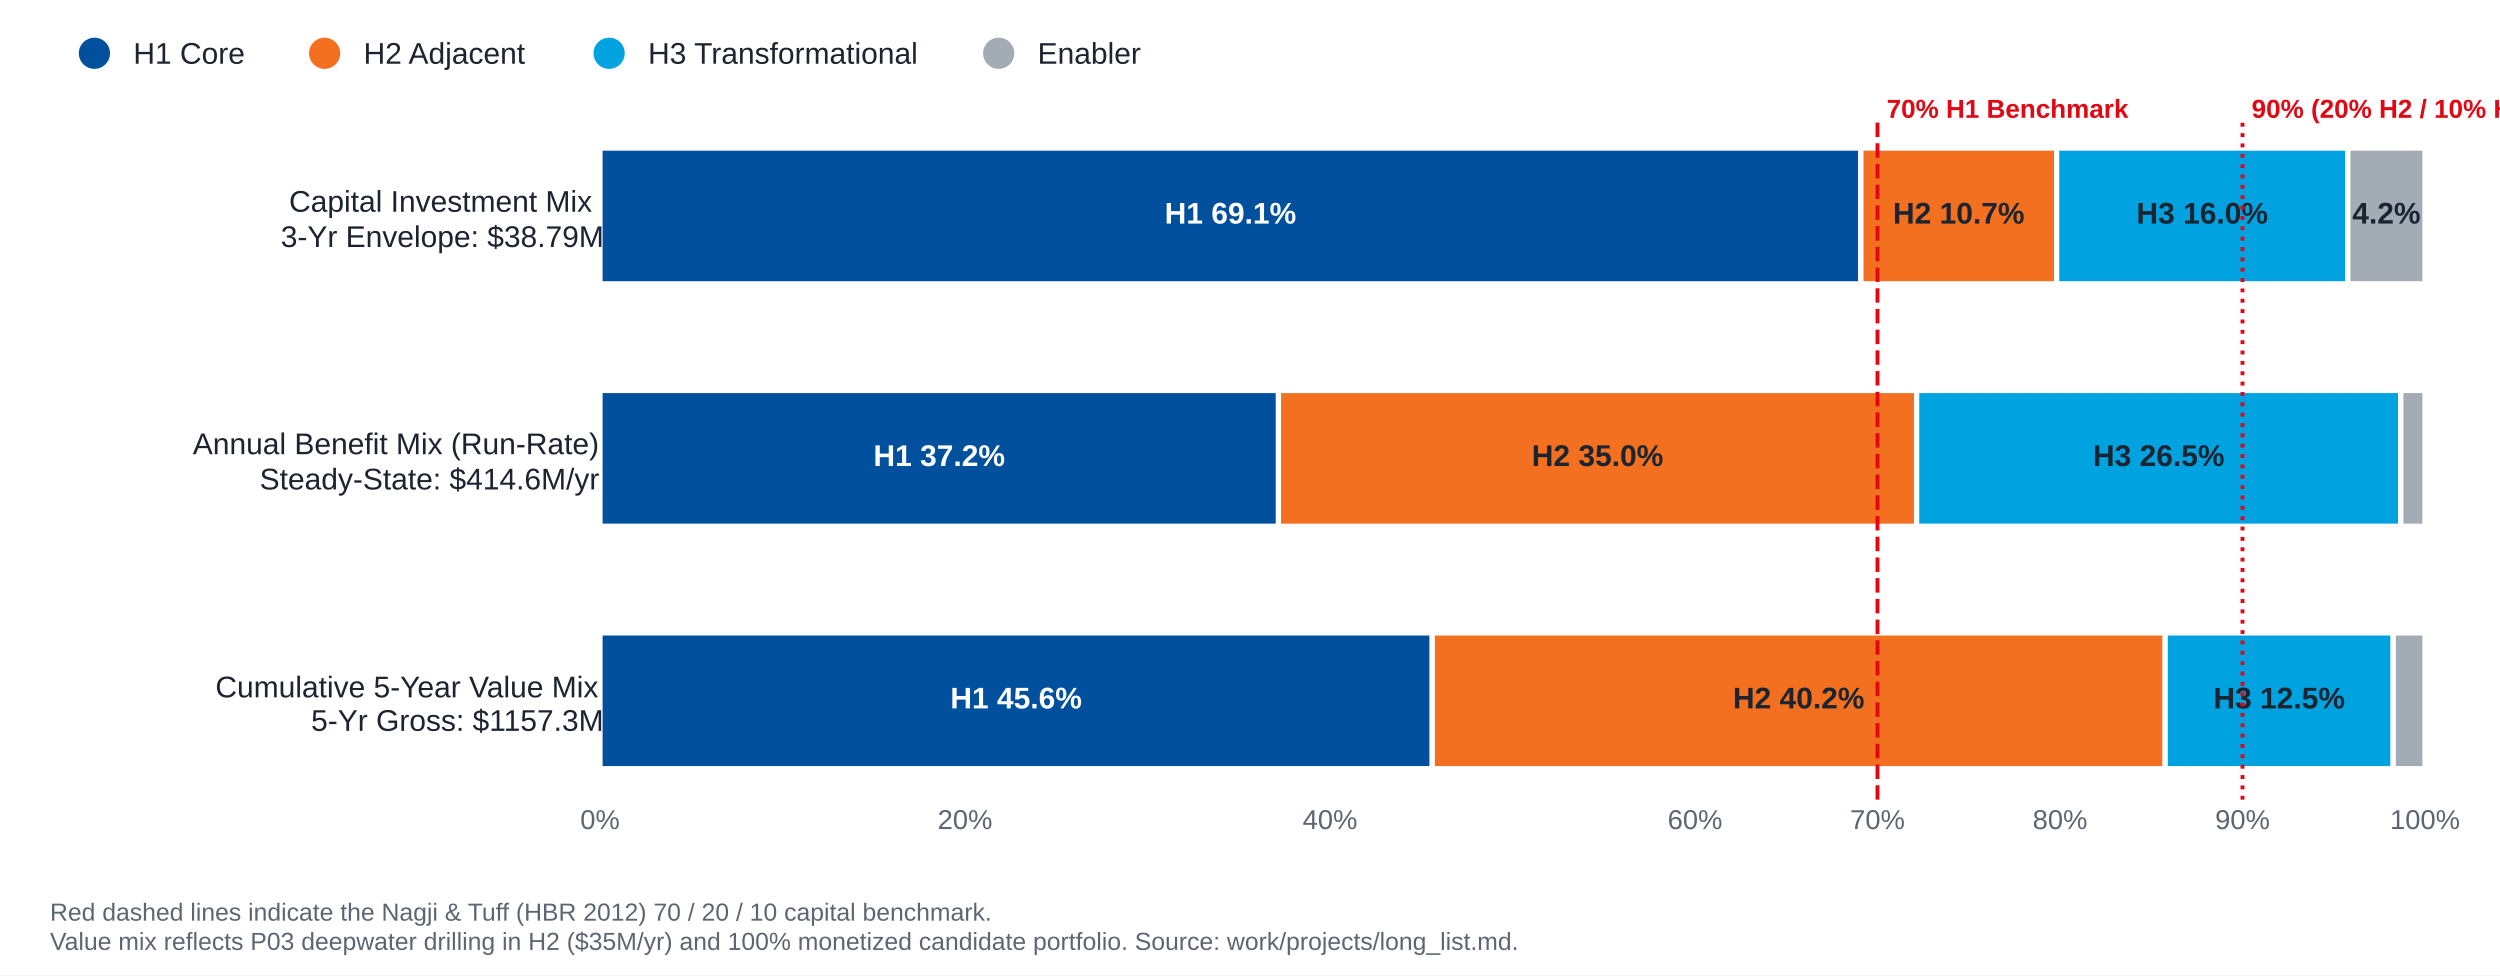
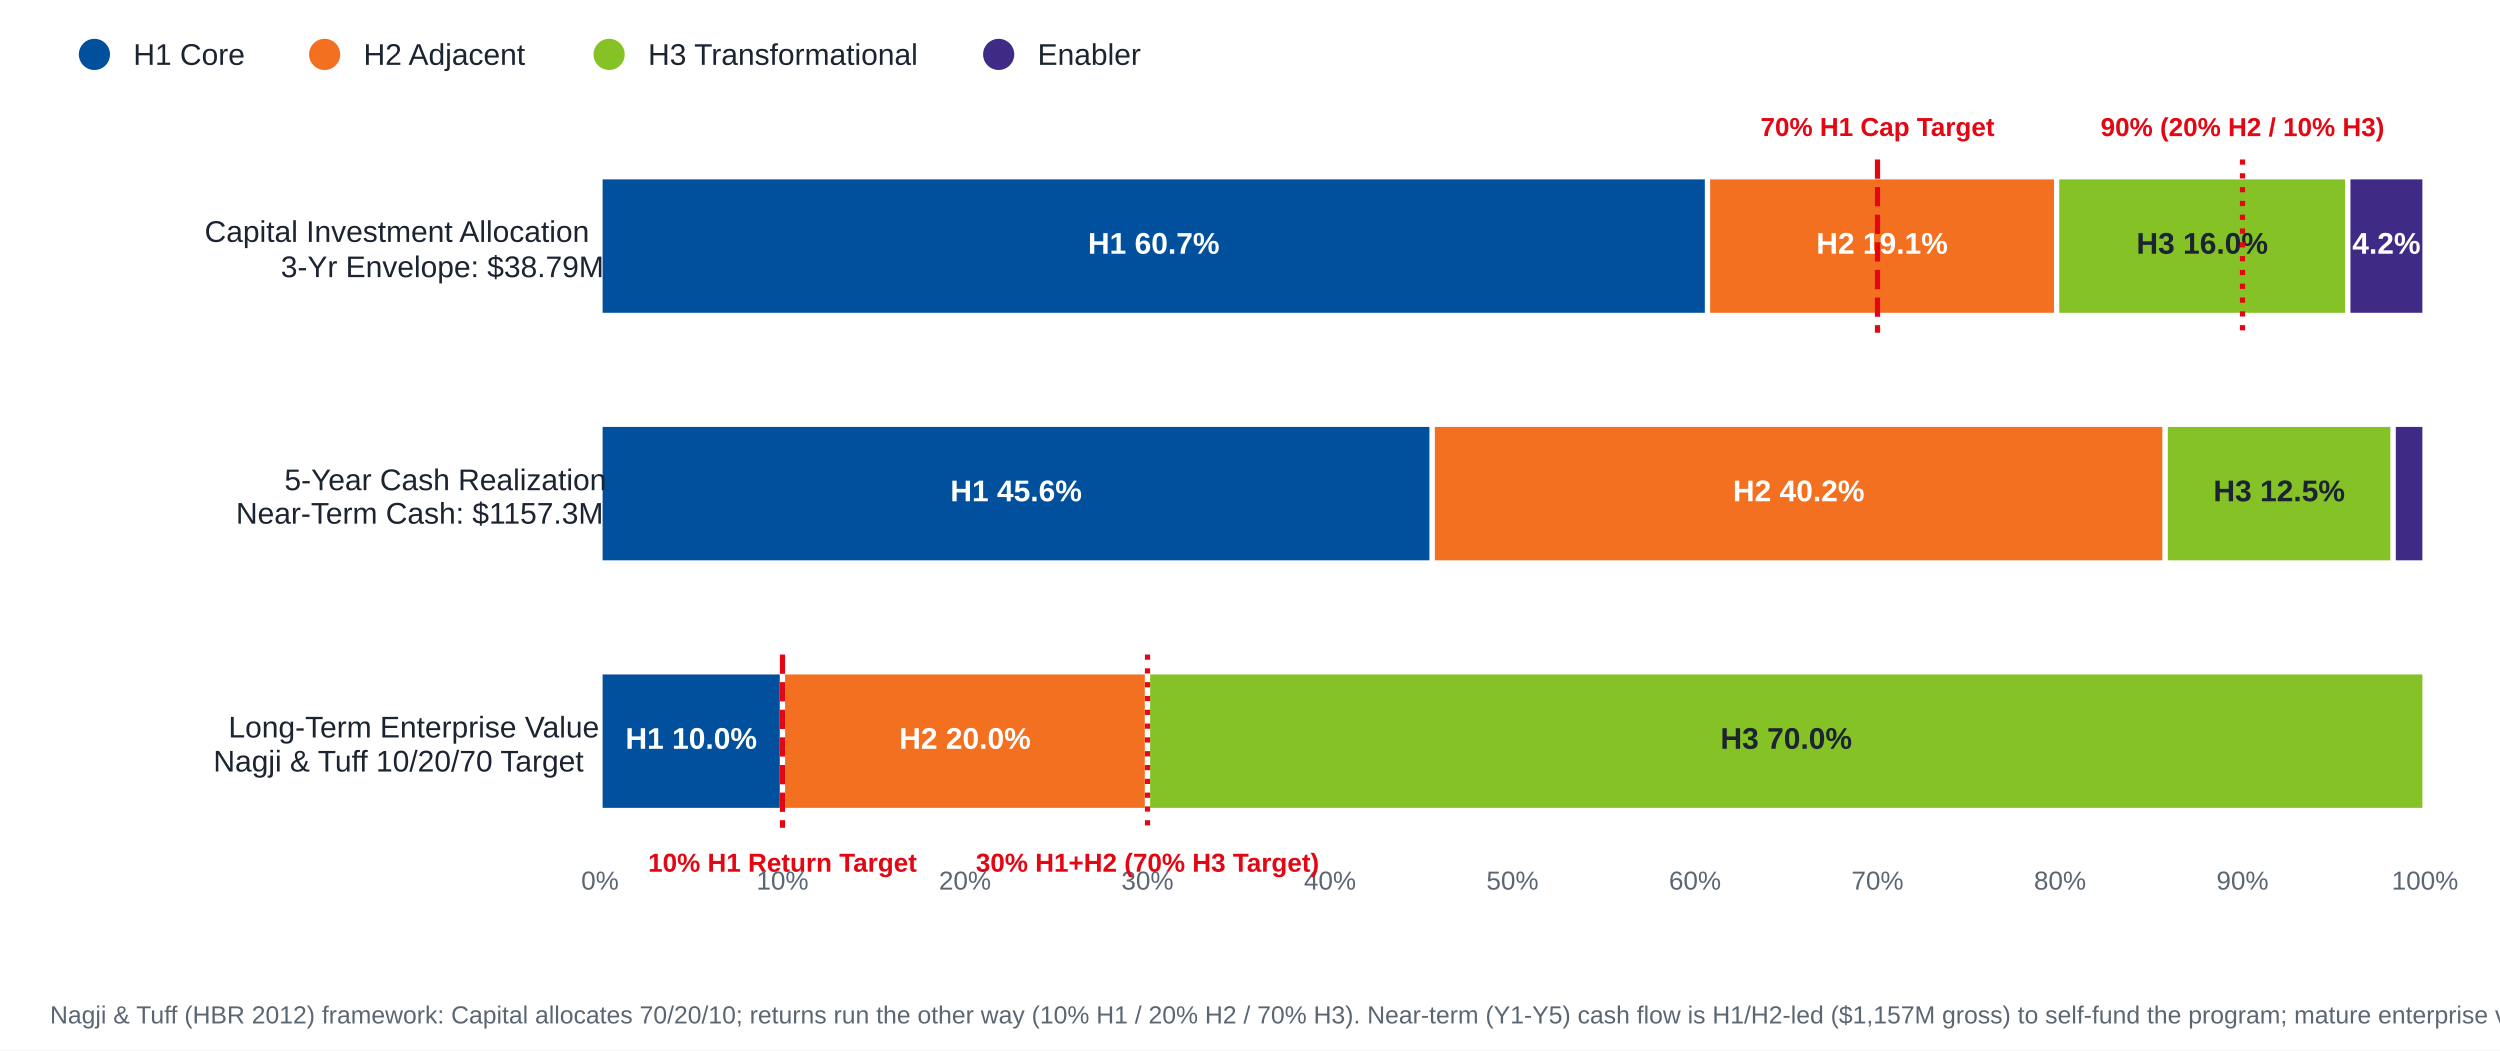
- <svg xmlns="http://www.w3.org/2000/svg" xmlns:xlink="http://www.w3.org/1999/xlink" width="959.76pt" height="374.4pt" viewBox="0 0 959.76 374.4" version="1.1">
+ <svg xmlns="http://www.w3.org/2000/svg" xmlns:xlink="http://www.w3.org/1999/xlink" width="959.76pt" height="403.2pt" viewBox="0 0 959.76 403.2" version="1.1">
  <defs>
    <style type="text/css">*{stroke-linejoin: round; stroke-linecap: butt}</style>
  </defs>
  <g id="figure_1">
    <g id="patch_1">
-       <path d="M 0 374.4  L 959.76 374.4  L 959.76 0  L 0 0  z " style="fill: #ffffff" />
+       <path d="M 0 403.2  L 959.76 403.2  L 959.76 0  L 0 0  z " style="fill: #ffffff" />
    </g>
    <g id="axes_1">
      <g id="patch_2">
-         <path d="M 230.342 307.008  L 930.967 307.008  L 930.967 44.928  L 230.342 44.928  z " style="fill: #ffffff" />
+         <path d="M 230.342 330.624  L 930.967 330.624  L 930.967 48.384  L 230.342 48.384  z " style="fill: #ffffff" />
      </g>
      <g id="patch_3">
-         <path d="M 230.342 56.841  L 714.404 56.841  L 714.404 108.959  L 230.342 108.959  z " clip-path="url(#pd341c92ca7)" style="fill: #00509e; stroke: #ffffff; stroke-width: 2; stroke-linejoin: miter" />
+         <path d="M 230.342 67.865  L 655.522 67.865  L 655.522 121.082  L 230.342 121.082  z " clip-path="url(#pd2299f8ed6)" style="fill: #00509e; stroke: #ffffff; stroke-width: 2; stroke-linejoin: miter" />
      </g>
      <g id="patch_4">
-         <path d="M 714.404 56.841  L 789.542 56.841  L 789.542 108.959  L 714.404 108.959  z " clip-path="url(#pd341c92ca7)" style="fill: #f37021; stroke: #ffffff; stroke-width: 2; stroke-linejoin: miter" />
+         <path d="M 655.522 67.865  L 789.542 67.865  L 789.542 121.082  L 655.522 121.082  z " clip-path="url(#pd2299f8ed6)" style="fill: #f37021; stroke: #ffffff; stroke-width: 2; stroke-linejoin: miter" />
      </g>
      <g id="patch_5">
-         <path d="M 789.542 56.841  L 901.346 56.841  L 901.346 108.959  L 789.542 108.959  z " clip-path="url(#pd341c92ca7)" style="fill: #00a3e0; stroke: #ffffff; stroke-width: 2; stroke-linejoin: miter" />
+         <path d="M 789.542 67.865  L 901.346 67.865  L 901.346 121.082  L 789.542 121.082  z " clip-path="url(#pd2299f8ed6)" style="fill: #84c225; stroke: #ffffff; stroke-width: 2; stroke-linejoin: miter" />
      </g>
      <g id="patch_6">
-         <path d="M 901.346 56.841  L 930.967 56.841  L 930.967 108.959  L 901.346 108.959  z " clip-path="url(#pd341c92ca7)" style="fill: #a3abb5; stroke: #ffffff; stroke-width: 2; stroke-linejoin: miter" />
+         <path d="M 901.346 67.865  L 930.967 67.865  L 930.967 121.082  L 901.346 121.082  z " clip-path="url(#pd2299f8ed6)" style="fill: #3f2b86; stroke: #ffffff; stroke-width: 2; stroke-linejoin: miter" />
      </g>
      <g id="patch_7">
-         <path d="M 230.342 149.909  L 490.806 149.909  L 490.806 202.027  L 230.342 202.027  z " clip-path="url(#pd341c92ca7)" style="fill: #00509e; stroke: #ffffff; stroke-width: 2; stroke-linejoin: miter" />
+         <path d="M 230.342 162.896  L 549.846 162.896  L 549.846 216.112  L 230.342 216.112  z " clip-path="url(#pd2299f8ed6)" style="fill: #00509e; stroke: #ffffff; stroke-width: 2; stroke-linejoin: miter" />
      </g>
      <g id="patch_8">
-         <path d="M 490.806 149.909  L 735.809 149.909  L 735.809 202.027  L 490.806 202.027  z " clip-path="url(#pd341c92ca7)" style="fill: #f37021; stroke: #ffffff; stroke-width: 2; stroke-linejoin: miter" />
+         <path d="M 549.846 162.896  L 831.228 162.896  L 831.228 216.112  L 549.846 216.112  z " clip-path="url(#pd2299f8ed6)" style="fill: #f37021; stroke: #ffffff; stroke-width: 2; stroke-linejoin: miter" />
      </g>
      <g id="patch_9">
-         <path d="M 735.809 149.909  L 921.674 149.909  L 921.674 202.027  L 735.809 202.027  z " clip-path="url(#pd341c92ca7)" style="fill: #00a3e0; stroke: #ffffff; stroke-width: 2; stroke-linejoin: miter" />
+         <path d="M 831.228 162.896  L 918.758 162.896  L 918.758 216.112  L 831.228 216.112  z " clip-path="url(#pd2299f8ed6)" style="fill: #84c225; stroke: #ffffff; stroke-width: 2; stroke-linejoin: miter" />
      </g>
      <g id="patch_10">
-         <path d="M 921.674 149.909  L 930.967 149.909  L 930.967 202.027  L 921.674 202.027  z " clip-path="url(#pd341c92ca7)" style="fill: #a3abb5; stroke: #ffffff; stroke-width: 2; stroke-linejoin: miter" />
+         <path d="M 918.758 162.896  L 930.967 162.896  L 930.967 216.112  L 918.758 216.112  z " clip-path="url(#pd2299f8ed6)" style="fill: #3f2b86; stroke: #ffffff; stroke-width: 2; stroke-linejoin: miter" />
      </g>
      <g id="patch_11">
-         <path d="M 230.342 242.977  L 549.846 242.977  L 549.846 295.095  L 230.342 295.095  z " clip-path="url(#pd341c92ca7)" style="fill: #00509e; stroke: #ffffff; stroke-width: 2; stroke-linejoin: miter" />
+         <path d="M 230.342 257.926  L 300.405 257.926  L 300.405 311.143  L 230.342 311.143  z " clip-path="url(#pd2299f8ed6)" style="fill: #00509e; stroke: #ffffff; stroke-width: 2; stroke-linejoin: miter" />
      </g>
      <g id="patch_12">
-         <path d="M 549.846 242.977  L 831.228 242.977  L 831.228 295.095  L 549.846 295.095  z " clip-path="url(#pd341c92ca7)" style="fill: #f37021; stroke: #ffffff; stroke-width: 2; stroke-linejoin: miter" />
+         <path d="M 300.405 257.926  L 440.53 257.926  L 440.53 311.143  L 300.405 311.143  z " clip-path="url(#pd2299f8ed6)" style="fill: #f37021; stroke: #ffffff; stroke-width: 2; stroke-linejoin: miter" />
      </g>
      <g id="patch_13">
-         <path d="M 831.228 242.977  L 918.758 242.977  L 918.758 295.095  L 831.228 295.095  z " clip-path="url(#pd341c92ca7)" style="fill: #00a3e0; stroke: #ffffff; stroke-width: 2; stroke-linejoin: miter" />
-       </g>
-       <g id="patch_14">
-         <path d="M 918.758 242.977  L 930.967 242.977  L 930.967 295.095  L 918.758 295.095  z " clip-path="url(#pd341c92ca7)" style="fill: #a3abb5; stroke: #ffffff; stroke-width: 2; stroke-linejoin: miter" />
+         <path d="M 440.53 257.926  L 930.967 257.926  L 930.967 311.143  L 440.53 311.143  z " clip-path="url(#pd2299f8ed6)" style="fill: #84c225; stroke: #ffffff; stroke-width: 2; stroke-linejoin: miter" />
      </g>
      <g id="matplotlib.axis_1">
        <g id="xtick_1">
          <g id="line2d_1" />
          <g id="text_1">
-             <text style="font-size: 10.5px; font-family: 'Segoe UI', 'Arial', 'DejaVu Sans'; text-anchor: middle; fill: #5b6673" x="230.342" y="318.281" transform="rotate(-0 230.3424 318.2813)">0%</text>
+             <text style="font-size: 10px; font-family: 'Segoe UI', 'Arial', 'DejaVu Sans'; text-anchor: middle; fill: #5b6673" x="230.342" y="341.527" transform="rotate(-0 230.3424 341.5271)">0%</text>
          </g>
        </g>
        <g id="xtick_2">
          <g id="line2d_2" />
          <g id="text_2">
-             <text style="font-size: 10.5px; font-family: 'Segoe UI', 'Arial', 'DejaVu Sans'; text-anchor: middle; fill: #5b6673" x="370.467" y="318.281" transform="rotate(-0 370.4674 318.2813)">20%</text>
+             <text style="font-size: 10px; font-family: 'Segoe UI', 'Arial', 'DejaVu Sans'; text-anchor: middle; fill: #5b6673" x="300.405" y="341.527" transform="rotate(-0 300.4049 341.5271)">10%</text>
          </g>
        </g>
        <g id="xtick_3">
          <g id="line2d_3" />
          <g id="text_3">
-             <text style="font-size: 10.5px; font-family: 'Segoe UI', 'Arial', 'DejaVu Sans'; text-anchor: middle; fill: #5b6673" x="510.592" y="318.281" transform="rotate(-0 510.5923 318.2813)">40%</text>
+             <text style="font-size: 10px; font-family: 'Segoe UI', 'Arial', 'DejaVu Sans'; text-anchor: middle; fill: #5b6673" x="370.467" y="341.527" transform="rotate(-0 370.4674 341.5271)">20%</text>
          </g>
        </g>
        <g id="xtick_4">
          <g id="line2d_4" />
          <g id="text_4">
-             <text style="font-size: 10.5px; font-family: 'Segoe UI', 'Arial', 'DejaVu Sans'; text-anchor: middle; fill: #5b6673" x="650.717" y="318.281" transform="rotate(-0 650.7173 318.2813)">60%</text>
+             <text style="font-size: 10px; font-family: 'Segoe UI', 'Arial', 'DejaVu Sans'; text-anchor: middle; fill: #5b6673" x="440.53" y="341.527" transform="rotate(-0 440.5298 341.5271)">30%</text>
          </g>
        </g>
        <g id="xtick_5">
          <g id="line2d_5" />
          <g id="text_5">
-             <text style="font-size: 10.5px; font-family: 'Segoe UI', 'Arial', 'DejaVu Sans'; text-anchor: middle; fill: #5b6673" x="720.78" y="318.281" transform="rotate(-0 720.7798 318.2813)">70%</text>
+             <text style="font-size: 10px; font-family: 'Segoe UI', 'Arial', 'DejaVu Sans'; text-anchor: middle; fill: #5b6673" x="510.592" y="341.527" transform="rotate(-0 510.5923 341.5271)">40%</text>
          </g>
        </g>
        <g id="xtick_6">
          <g id="line2d_6" />
          <g id="text_6">
-             <text style="font-size: 10.5px; font-family: 'Segoe UI', 'Arial', 'DejaVu Sans'; text-anchor: middle; fill: #5b6673" x="790.842" y="318.281" transform="rotate(-0 790.8422 318.2813)">80%</text>
+             <text style="font-size: 10px; font-family: 'Segoe UI', 'Arial', 'DejaVu Sans'; text-anchor: middle; fill: #5b6673" x="580.655" y="341.527" transform="rotate(-0 580.6548 341.5271)">50%</text>
          </g>
        </g>
        <g id="xtick_7">
          <g id="line2d_7" />
          <g id="text_7">
-             <text style="font-size: 10.5px; font-family: 'Segoe UI', 'Arial', 'DejaVu Sans'; text-anchor: middle; fill: #5b6673" x="860.905" y="318.281" transform="rotate(-0 860.9047 318.2813)">90%</text>
+             <text style="font-size: 10px; font-family: 'Segoe UI', 'Arial', 'DejaVu Sans'; text-anchor: middle; fill: #5b6673" x="650.717" y="341.527" transform="rotate(-0 650.7173 341.5271)">60%</text>
          </g>
        </g>
        <g id="xtick_8">
          <g id="line2d_8" />
          <g id="text_8">
-             <text style="font-size: 10.5px; font-family: 'Segoe UI', 'Arial', 'DejaVu Sans'; text-anchor: middle; fill: #5b6673" x="930.967" y="318.281" transform="rotate(-0 930.9672 318.2813)">100%</text>
+             <text style="font-size: 10px; font-family: 'Segoe UI', 'Arial', 'DejaVu Sans'; text-anchor: middle; fill: #5b6673" x="720.78" y="341.527" transform="rotate(-0 720.7798 341.5271)">70%</text>
+           </g>
+         </g>
+         <g id="xtick_9">
+           <g id="line2d_9" />
+           <g id="text_9">
+             <text style="font-size: 10px; font-family: 'Segoe UI', 'Arial', 'DejaVu Sans'; text-anchor: middle; fill: #5b6673" x="790.842" y="341.527" transform="rotate(-0 790.8422 341.5271)">80%</text>
+           </g>
+         </g>
+         <g id="xtick_10">
+           <g id="line2d_10" />
+           <g id="text_10">
+             <text style="font-size: 10px; font-family: 'Segoe UI', 'Arial', 'DejaVu Sans'; text-anchor: middle; fill: #5b6673" x="860.905" y="341.527" transform="rotate(-0 860.9047 341.5271)">90%</text>
+           </g>
+         </g>
+         <g id="xtick_11">
+           <g id="line2d_11" />
+           <g id="text_11">
+             <text style="font-size: 10px; font-family: 'Segoe UI', 'Arial', 'DejaVu Sans'; text-anchor: middle; fill: #5b6673" x="930.967" y="341.527" transform="rotate(-0 930.9672 341.5271)">100%</text>
          </g>
        </g>
      </g>
      <g id="matplotlib.axis_2">
        <g id="ytick_1">
-           <g id="line2d_9" />
-           <g id="text_9">
-             <text style="font-size: 11.5px; font-family: 'Segoe UI', 'Arial', 'DejaVu Sans'; fill: #1b2430" transform="translate(110.9763 81.29701)">Capital Investment Mix</text>
-             <text style="font-size: 11.5px; font-family: 'Segoe UI', 'Arial', 'DejaVu Sans'; fill: #1b2430" transform="translate(107.7922 94.83107)">3-Yr Envelope: $38.79M</text>
+           <g id="line2d_12" />
+           <g id="text_12">
+             <text style="font-size: 11.5px; font-family: 'Segoe UI', 'Arial', 'DejaVu Sans'; fill: #1b2430" transform="translate(78.5499 92.87088)">Capital Investment Allocation</text>
+             <text style="font-size: 11.5px; font-family: 'Segoe UI', 'Arial', 'DejaVu Sans'; fill: #1b2430" transform="translate(107.7922 106.4049)">3-Yr Envelope: $38.79M</text>
          </g>
        </g>
        <g id="ytick_2">
-           <g id="line2d_10" />
-           <g id="text_10">
-             <text style="font-size: 11.5px; font-family: 'Segoe UI', 'Arial', 'DejaVu Sans'; fill: #1b2430" transform="translate(74.02537 174.3652)">Annual Benefit Mix (Run-Rate)</text>
-             <text style="font-size: 11.5px; font-family: 'Segoe UI', 'Arial', 'DejaVu Sans'; fill: #1b2430" transform="translate(99.68115 187.8992)">Steady-State: $414.6M/yr</text>
+           <g id="line2d_13" />
+           <g id="text_13">
+             <text style="font-size: 11.5px; font-family: 'Segoe UI', 'Arial', 'DejaVu Sans'; fill: #1b2430" transform="translate(109.1938 188.1815)">5-Year Cash Realization</text>
+             <text style="font-size: 11.5px; font-family: 'Segoe UI', 'Arial', 'DejaVu Sans'; fill: #1b2430" transform="translate(90.59076 201.0428)">Near-Term Cash: $1157.3M</text>
          </g>
        </g>
        <g id="ytick_3">
-           <g id="line2d_11" />
-           <g id="text_11">
-             <text style="font-size: 11.5px; font-family: 'Segoe UI', 'Arial', 'DejaVu Sans'; fill: #1b2430" transform="translate(82.69529 267.7137)">Cumulative 5-Year Value Mix</text>
-             <text style="font-size: 11.5px; font-family: 'Segoe UI', 'Arial', 'DejaVu Sans'; fill: #1b2430" transform="translate(119.4414 280.575)">5-Yr Gross: $1157.3M</text>
-           </g>
-         </g>
-       </g>
-       <g id="text_12">
-         <text style="font-weight: 600; font-size: 11.5px; font-family: 'Segoe UI', 'Arial', 'DejaVu Sans'; text-anchor: middle; fill: #ffffff" x="472.373" y="85.834" transform="rotate(-0 472.3731 85.83411)">H1 69.1%</text>
-       </g>
-       <g id="text_13">
-         <text style="font-weight: 600; font-size: 11.5px; font-family: 'Segoe UI', 'Arial', 'DejaVu Sans'; text-anchor: middle; fill: #1b2430" x="751.973" y="85.834" transform="rotate(-0 751.9728 85.83411)">H2 10.7%</text>
-       </g>
-       <g id="text_14">
-         <text style="font-weight: 600; font-size: 11.5px; font-family: 'Segoe UI', 'Arial', 'DejaVu Sans'; text-anchor: middle; fill: #1b2430" x="845.444" y="85.834" transform="rotate(-0 845.4437 85.83411)">H3 16.0%</text>
+           <g id="line2d_14" />
+           <g id="text_14">
+             <text style="font-size: 11.5px; font-family: 'Segoe UI', 'Arial', 'DejaVu Sans'; fill: #1b2430" transform="translate(87.70498 283.1202)">Long-Term Enterprise Value</text>
+             <text style="font-size: 11.5px; font-family: 'Segoe UI', 'Arial', 'DejaVu Sans'; fill: #1b2430" transform="translate(81.92263 296.1892)">Nagji &amp; Tuff 10/20/70 Target</text>
+           </g>
+         </g>
      </g>
      <g id="text_15">
-         <text style="font-weight: 600; font-size: 11.5px; font-family: 'Segoe UI', 'Arial', 'DejaVu Sans'; text-anchor: middle; fill: #1b2430" x="916.156" y="85.834" transform="rotate(-0 916.1564 85.83411)">4.2%</text>
+         <text style="font-weight: 600; font-size: 11.5px; font-family: 'Segoe UI', 'Arial', 'DejaVu Sans'; text-anchor: middle; fill: #ffffff" x="442.932" y="97.408" transform="rotate(-0 442.9321 97.40799)">H1 60.7%</text>
      </g>
      <g id="text_16">
-         <text style="font-weight: 600; font-size: 11.5px; font-family: 'Segoe UI', 'Arial', 'DejaVu Sans'; text-anchor: middle; fill: #ffffff" x="360.574" y="178.902" transform="rotate(-0 360.5743 178.9023)">H1 37.2%</text>
+         <text style="font-weight: 600; font-size: 11.5px; font-family: 'Segoe UI', 'Arial', 'DejaVu Sans'; text-anchor: middle; fill: #ffffff" x="722.532" y="97.408" transform="rotate(-0 722.5318 97.40799)">H2 19.1%</text>
      </g>
      <g id="text_17">
-         <text style="font-weight: 600; font-size: 11.5px; font-family: 'Segoe UI', 'Arial', 'DejaVu Sans'; text-anchor: middle; fill: #1b2430" x="613.308" y="178.902" transform="rotate(-0 613.3078 178.9023)">H2 35.0%</text>
+         <text style="font-weight: 600; font-size: 11.5px; font-family: 'Segoe UI', 'Arial', 'DejaVu Sans'; text-anchor: middle; fill: #1b2430" x="845.444" y="97.408" transform="rotate(-0 845.4437 97.40799)">H3 16.0%</text>
      </g>
      <g id="text_18">
-         <text style="font-weight: 600; font-size: 11.5px; font-family: 'Segoe UI', 'Arial', 'DejaVu Sans'; text-anchor: middle; fill: #1b2430" x="828.742" y="178.902" transform="rotate(-0 828.7417 178.9023)">H3 26.5%</text>
+         <text style="font-weight: 600; font-size: 11.5px; font-family: 'Segoe UI', 'Arial', 'DejaVu Sans'; text-anchor: middle; fill: #ffffff" x="916.156" y="97.408" transform="rotate(-0 916.1564 97.40799)">4.2%</text>
      </g>
      <g id="text_19">
-         <text style="font-weight: 600; font-size: 11.5px; font-family: 'Segoe UI', 'Arial', 'DejaVu Sans'; text-anchor: middle; fill: #ffffff" x="390.094" y="271.97" transform="rotate(-0 390.0941 271.9705)">H1 45.6%</text>
+         <text style="font-weight: 600; font-size: 11.5px; font-family: 'Segoe UI', 'Arial', 'DejaVu Sans'; text-anchor: middle; fill: #ffffff" x="390.094" y="192.438" transform="rotate(-0 390.0941 192.4383)">H1 45.6%</text>
      </g>
      <g id="text_20">
-         <text style="font-weight: 600; font-size: 11.5px; font-family: 'Segoe UI', 'Arial', 'DejaVu Sans'; text-anchor: middle; fill: #1b2430" x="690.537" y="271.97" transform="rotate(-0 690.5371 271.9705)">H2 40.2%</text>
+         <text style="font-weight: 600; font-size: 11.5px; font-family: 'Segoe UI', 'Arial', 'DejaVu Sans'; text-anchor: middle; fill: #ffffff" x="690.537" y="192.438" transform="rotate(-0 690.5371 192.4383)">H2 40.2%</text>
      </g>
      <g id="text_21">
-         <text style="font-weight: 600; font-size: 11.5px; font-family: 'Segoe UI', 'Arial', 'DejaVu Sans'; text-anchor: middle; fill: #1b2430" x="874.993" y="271.97" transform="rotate(-0 874.9934 271.9705)">H3 12.5%</text>
+         <text style="font-weight: 600; font-size: 11.5px; font-family: 'Segoe UI', 'Arial', 'DejaVu Sans'; text-anchor: middle; fill: #1b2430" x="874.993" y="192.438" transform="rotate(-0 874.9934 192.4383)">H3 12.5%</text>
      </g>
      <g id="text_22">
-         <text style="font-weight: 700; font-size: 10px; font-family: 'Segoe UI', 'Arial', 'DejaVu Sans'; text-anchor: start; fill: #e30613" x="724.283" y="45.234" transform="rotate(-0 724.2829 45.23391)">70% H1 Benchmark</text>
+         <text style="font-weight: 600; font-size: 11.5px; font-family: 'Segoe UI', 'Arial', 'DejaVu Sans'; text-anchor: middle; fill: #ffffff" x="265.374" y="287.469" transform="rotate(-0 265.3736 287.4686)">H1 10.0%</text>
      </g>
      <g id="text_23">
-         <text style="font-weight: 700; font-size: 10px; font-family: 'Segoe UI', 'Arial', 'DejaVu Sans'; text-anchor: start; fill: #e30613" x="864.408" y="45.234" transform="rotate(-0 864.4078 45.23391)">90% (20% H2 / 10% H3)</text>
-       </g>
-       <g id="line2d_12">
-         <path d="M 720.78 307.008  L 720.78 44.928  " clip-path="url(#pd341c92ca7)" style="fill: none; stroke-dasharray: 5.55,2.4; stroke-dashoffset: 0; stroke: #e30613; stroke-width: 1.5" />
-       </g>
-       <g id="line2d_13">
-         <path d="M 860.905 307.008  L 860.905 44.928  " clip-path="url(#pd341c92ca7)" style="fill: none; stroke-dasharray: 1.5,2.475; stroke-dashoffset: 0; stroke: #e30613; stroke-width: 1.5" />
-       </g>
-     </g>
-     <g id="text_24">
-       <text style="font-size: 9.5px; font-family: 'Segoe UI', 'Arial', 'DejaVu Sans'; fill: #5b6673" transform="translate(19.1952 353.4457)">Red dashed lines indicate the Nagji &amp; Tuff (HBR 2012) 70 / 20 / 10 capital benchmark.</text>
-       <text style="font-size: 9.5px; font-family: 'Segoe UI', 'Arial', 'DejaVu Sans'; fill: #5b6673" transform="translate(19.1952 364.6765)">Value mix reflects P03 deepwater drilling in H2 ($35M/yr) and 100% monetized candidate portfolio. Source: work/projects/long_list.md.</text>
+         <text style="font-weight: 600; font-size: 11.5px; font-family: 'Segoe UI', 'Arial', 'DejaVu Sans'; text-anchor: middle; fill: #ffffff" x="370.467" y="287.469" transform="rotate(-0 370.4674 287.4686)">H2 20.0%</text>
+       </g>
+       <g id="text_24">
+         <text style="font-weight: 600; font-size: 11.5px; font-family: 'Segoe UI', 'Arial', 'DejaVu Sans'; text-anchor: middle; fill: #1b2430" x="685.749" y="287.469" transform="rotate(-0 685.7485 287.4686)">H3 70.0%</text>
+       </g>
+       <g id="text_25">
+         <text style="font-weight: 700; font-size: 10px; font-family: 'Segoe UI', 'Arial', 'DejaVu Sans'; text-anchor: middle; fill: #e30613" x="720.78" y="52.213" transform="rotate(-0 720.7798 52.21253)">70% H1 Cap Target</text>
+       </g>
+       <g id="text_26">
+         <text style="font-weight: 700; font-size: 10px; font-family: 'Segoe UI', 'Arial', 'DejaVu Sans'; text-anchor: middle; fill: #e30613" x="860.905" y="52.261" transform="rotate(-0 860.9047 52.26097)">90% (20% H2 / 10% H3)</text>
+       </g>
+       <g id="text_27">
+         <text style="font-weight: 700; font-size: 10px; font-family: 'Segoe UI', 'Arial', 'DejaVu Sans'; text-anchor: middle; fill: #e30613" x="300.405" y="334.653" transform="rotate(-0 300.4049 334.6526)">10% H1 Return Target</text>
+       </g>
+       <g id="text_28">
+         <text style="font-weight: 700; font-size: 10px; font-family: 'Segoe UI', 'Arial', 'DejaVu Sans'; text-anchor: middle; fill: #e30613" x="440.53" y="334.653" transform="rotate(-0 440.5298 334.6526)">30% H1+H2 (70% H3 Target)</text>
+       </g>
+       <g id="line2d_15">
+         <path d="M 720.78 61.213  L 720.78 127.734  " clip-path="url(#pd2299f8ed6)" style="fill: none; stroke-dasharray: 7.4,3.2; stroke-dashoffset: 0; stroke: #e30613; stroke-width: 2" />
+       </g>
+       <g id="line2d_16">
+         <path d="M 860.905 61.213  L 860.905 127.734  " clip-path="url(#pd2299f8ed6)" style="fill: none; stroke-dasharray: 2,3.3; stroke-dashoffset: 0; stroke: #e30613; stroke-width: 2" />
+       </g>
+       <g id="line2d_17">
+         <path d="M 300.405 251.274  L 300.405 317.795  " clip-path="url(#pd2299f8ed6)" style="fill: none; stroke-dasharray: 7.4,3.2; stroke-dashoffset: 0; stroke: #e30613; stroke-width: 2" />
+       </g>
+       <g id="line2d_18">
+         <path d="M 440.53 251.274  L 440.53 317.795  " clip-path="url(#pd2299f8ed6)" style="fill: none; stroke-dasharray: 2,3.3; stroke-dashoffset: 0; stroke: #e30613; stroke-width: 2" />
+       </g>
+     </g>
+     <g id="text_29">
+       <text style="font-size: 9.5px; font-family: 'Segoe UI', 'Arial', 'DejaVu Sans'; text-anchor: start; fill: #5b6673" x="19.195" y="392.901" transform="rotate(-0 19.1952 392.9005)">Nagji &amp; Tuff (HBR 2012) framework: Capital allocates 70/20/10; returns run the other way (10% H1 / 20% H2 / 70% H3). Near-term (Y1-Y5) cash flow is H1/H2-led ($1,157M gross) to self-fund the program; mature enterprise value is driven by H3 scale.</text>
    </g>
    <g id="legend_1">
-       <g id="line2d_14">
-         <defs>
-           <path id="m63c0ee455e" d="M 0 5.5  C 1.459 5.5 2.858 4.92 3.889 3.889  C 4.92 2.858 5.5 1.459 5.5 0  C 5.5 -1.459 4.92 -2.858 3.889 -3.889  C 2.858 -4.92 1.459 -5.5 0 -5.5  C -1.459 -5.5 -2.858 -4.92 -3.889 -3.889  C -4.92 -2.858 -5.5 -1.459 -5.5 0  C -5.5 1.459 -4.92 2.858 -3.889 3.889  C -2.858 4.92 -1.459 5.5 0 5.5  z " style="stroke: #00509e" />
-         </defs>
-         <g>
-           <use xlink:href="#m63c0ee455e" x="36.246" y="20.455" style="fill: #00509e; stroke: #00509e" />
-         </g>
-       </g>
-       <g id="text_25">
-         <text style="font-size: 11.5px; font-family: 'Segoe UI', 'Arial', 'DejaVu Sans'; text-anchor: start; fill: #1b2430" x="51.196" y="24.48" transform="rotate(-0 51.1964 24.47959)">H1 Core</text>
-       </g>
-       <g id="line2d_15">
-         <defs>
-           <path id="m2c300872e4" d="M 0 5.5  C 1.459 5.5 2.858 4.92 3.889 3.889  C 4.92 2.858 5.5 1.459 5.5 0  C 5.5 -1.459 4.92 -2.858 3.889 -3.889  C 2.858 -4.92 1.459 -5.5 0 -5.5  C -1.459 -5.5 -2.858 -4.92 -3.889 -3.889  C -4.92 -2.858 -5.5 -1.459 -5.5 0  C -5.5 1.459 -4.92 2.858 -3.889 3.889  C -2.858 4.92 -1.459 5.5 0 5.5  z " style="stroke: #f37021" />
-         </defs>
-         <g>
-           <use xlink:href="#m2c300872e4" x="124.624" y="20.455" style="fill: #f37021; stroke: #f37021" />
-         </g>
-       </g>
-       <g id="text_26">
-         <text style="font-size: 11.5px; font-family: 'Segoe UI', 'Arial', 'DejaVu Sans'; text-anchor: start; fill: #1b2430" x="139.574" y="24.48" transform="rotate(-0 139.5739 24.47959)">H2 Adjacent</text>
-       </g>
-       <g id="line2d_16">
-         <defs>
-           <path id="m4f4b32a387" d="M 0 5.5  C 1.459 5.5 2.858 4.92 3.889 3.889  C 4.92 2.858 5.5 1.459 5.5 0  C 5.5 -1.459 4.92 -2.858 3.889 -3.889  C 2.858 -4.92 1.459 -5.5 0 -5.5  C -1.459 -5.5 -2.858 -4.92 -3.889 -3.889  C -4.92 -2.858 -5.5 -1.459 -5.5 0  C -5.5 1.459 -4.92 2.858 -3.889 3.889  C -2.858 4.92 -1.459 5.5 0 5.5  z " style="stroke: #00a3e0" />
-         </defs>
-         <g>
-           <use xlink:href="#m4f4b32a387" x="233.845" y="20.455" style="fill: #00a3e0; stroke: #00a3e0" />
-         </g>
-       </g>
-       <g id="text_27">
-         <text style="font-size: 11.5px; font-family: 'Segoe UI', 'Arial', 'DejaVu Sans'; text-anchor: start; fill: #1b2430" x="248.795" y="24.48" transform="rotate(-0 248.7952 24.47959)">H3 Transformational</text>
-       </g>
-       <g id="line2d_17">
-         <defs>
-           <path id="m85262ed80c" d="M 0 5.5  C 1.459 5.5 2.858 4.92 3.889 3.889  C 4.92 2.858 5.5 1.459 5.5 0  C 5.5 -1.459 4.92 -2.858 3.889 -3.889  C 2.858 -4.92 1.459 -5.5 0 -5.5  C -1.459 -5.5 -2.858 -4.92 -3.889 -3.889  C -4.92 -2.858 -5.5 -1.459 -5.5 0  C -5.5 1.459 -4.92 2.858 -3.889 3.889  C -2.858 4.92 -1.459 5.5 0 5.5  z " style="stroke: #a3abb5" />
-         </defs>
-         <g>
-           <use xlink:href="#m85262ed80c" x="383.394" y="20.455" style="fill: #a3abb5; stroke: #a3abb5" />
-         </g>
-       </g>
-       <g id="text_28">
-         <text style="font-size: 11.5px; font-family: 'Segoe UI', 'Arial', 'DejaVu Sans'; text-anchor: start; fill: #1b2430" x="398.344" y="24.48" transform="rotate(-0 398.3437 24.47959)">Enabler</text>
+       <g id="line2d_19">
+         <defs>
+           <path id="m3ee98479b0" d="M 0 5.5  C 1.459 5.5 2.858 4.92 3.889 3.889  C 4.92 2.858 5.5 1.459 5.5 0  C 5.5 -1.459 4.92 -2.858 3.889 -3.889  C 2.858 -4.92 1.459 -5.5 0 -5.5  C -1.459 -5.5 -2.858 -4.92 -3.889 -3.889  C -4.92 -2.858 -5.5 -1.459 -5.5 0  C -5.5 1.459 -4.92 2.858 -3.889 3.889  C -2.858 4.92 -1.459 5.5 0 5.5  z " style="stroke: #00509e" />
+         </defs>
+         <g>
+           <use xlink:href="#m3ee98479b0" x="36.246" y="20.887" style="fill: #00509e; stroke: #00509e" />
+         </g>
+       </g>
+       <g id="text_30">
+         <text style="font-size: 11.5px; font-family: 'Segoe UI', 'Arial', 'DejaVu Sans'; text-anchor: start; fill: #1b2430" x="51.196" y="24.912" transform="rotate(-0 51.1964 24.91159)">H1 Core</text>
+       </g>
+       <g id="line2d_20">
+         <defs>
+           <path id="m27dac73390" d="M 0 5.5  C 1.459 5.5 2.858 4.92 3.889 3.889  C 4.92 2.858 5.5 1.459 5.5 0  C 5.5 -1.459 4.92 -2.858 3.889 -3.889  C 2.858 -4.92 1.459 -5.5 0 -5.5  C -1.459 -5.5 -2.858 -4.92 -3.889 -3.889  C -4.92 -2.858 -5.5 -1.459 -5.5 0  C -5.5 1.459 -4.92 2.858 -3.889 3.889  C -2.858 4.92 -1.459 5.5 0 5.5  z " style="stroke: #f37021" />
+         </defs>
+         <g>
+           <use xlink:href="#m27dac73390" x="124.624" y="20.887" style="fill: #f37021; stroke: #f37021" />
+         </g>
+       </g>
+       <g id="text_31">
+         <text style="font-size: 11.5px; font-family: 'Segoe UI', 'Arial', 'DejaVu Sans'; text-anchor: start; fill: #1b2430" x="139.574" y="24.912" transform="rotate(-0 139.5739 24.91159)">H2 Adjacent</text>
+       </g>
+       <g id="line2d_21">
+         <defs>
+           <path id="m3d9c0993c4" d="M 0 5.5  C 1.459 5.5 2.858 4.92 3.889 3.889  C 4.92 2.858 5.5 1.459 5.5 0  C 5.5 -1.459 4.92 -2.858 3.889 -3.889  C 2.858 -4.92 1.459 -5.5 0 -5.5  C -1.459 -5.5 -2.858 -4.92 -3.889 -3.889  C -4.92 -2.858 -5.5 -1.459 -5.5 0  C -5.5 1.459 -4.92 2.858 -3.889 3.889  C -2.858 4.92 -1.459 5.5 0 5.5  z " style="stroke: #84c225" />
+         </defs>
+         <g>
+           <use xlink:href="#m3d9c0993c4" x="233.845" y="20.887" style="fill: #84c225; stroke: #84c225" />
+         </g>
+       </g>
+       <g id="text_32">
+         <text style="font-size: 11.5px; font-family: 'Segoe UI', 'Arial', 'DejaVu Sans'; text-anchor: start; fill: #1b2430" x="248.795" y="24.912" transform="rotate(-0 248.7952 24.91159)">H3 Transformational</text>
+       </g>
+       <g id="line2d_22">
+         <defs>
+           <path id="m846fcf45c2" d="M 0 5.5  C 1.459 5.5 2.858 4.92 3.889 3.889  C 4.92 2.858 5.5 1.459 5.5 0  C 5.5 -1.459 4.92 -2.858 3.889 -3.889  C 2.858 -4.92 1.459 -5.5 0 -5.5  C -1.459 -5.5 -2.858 -4.92 -3.889 -3.889  C -4.92 -2.858 -5.5 -1.459 -5.5 0  C -5.5 1.459 -4.92 2.858 -3.889 3.889  C -2.858 4.92 -1.459 5.5 0 5.5  z " style="stroke: #3f2b86" />
+         </defs>
+         <g>
+           <use xlink:href="#m846fcf45c2" x="383.394" y="20.887" style="fill: #3f2b86; stroke: #3f2b86" />
+         </g>
+       </g>
+       <g id="text_33">
+         <text style="font-size: 11.5px; font-family: 'Segoe UI', 'Arial', 'DejaVu Sans'; text-anchor: start; fill: #1b2430" x="398.344" y="24.912" transform="rotate(-0 398.3437 24.91159)">Enabler</text>
      </g>
    </g>
  </g>
  <defs>
-     <clipPath id="pd341c92ca7">
-       <rect x="230.342" y="44.928" width="700.625" height="262.08" />
+     <clipPath id="pd2299f8ed6">
+       <rect x="230.342" y="48.384" width="700.625" height="282.24" />
    </clipPath>
  </defs>
</svg>
